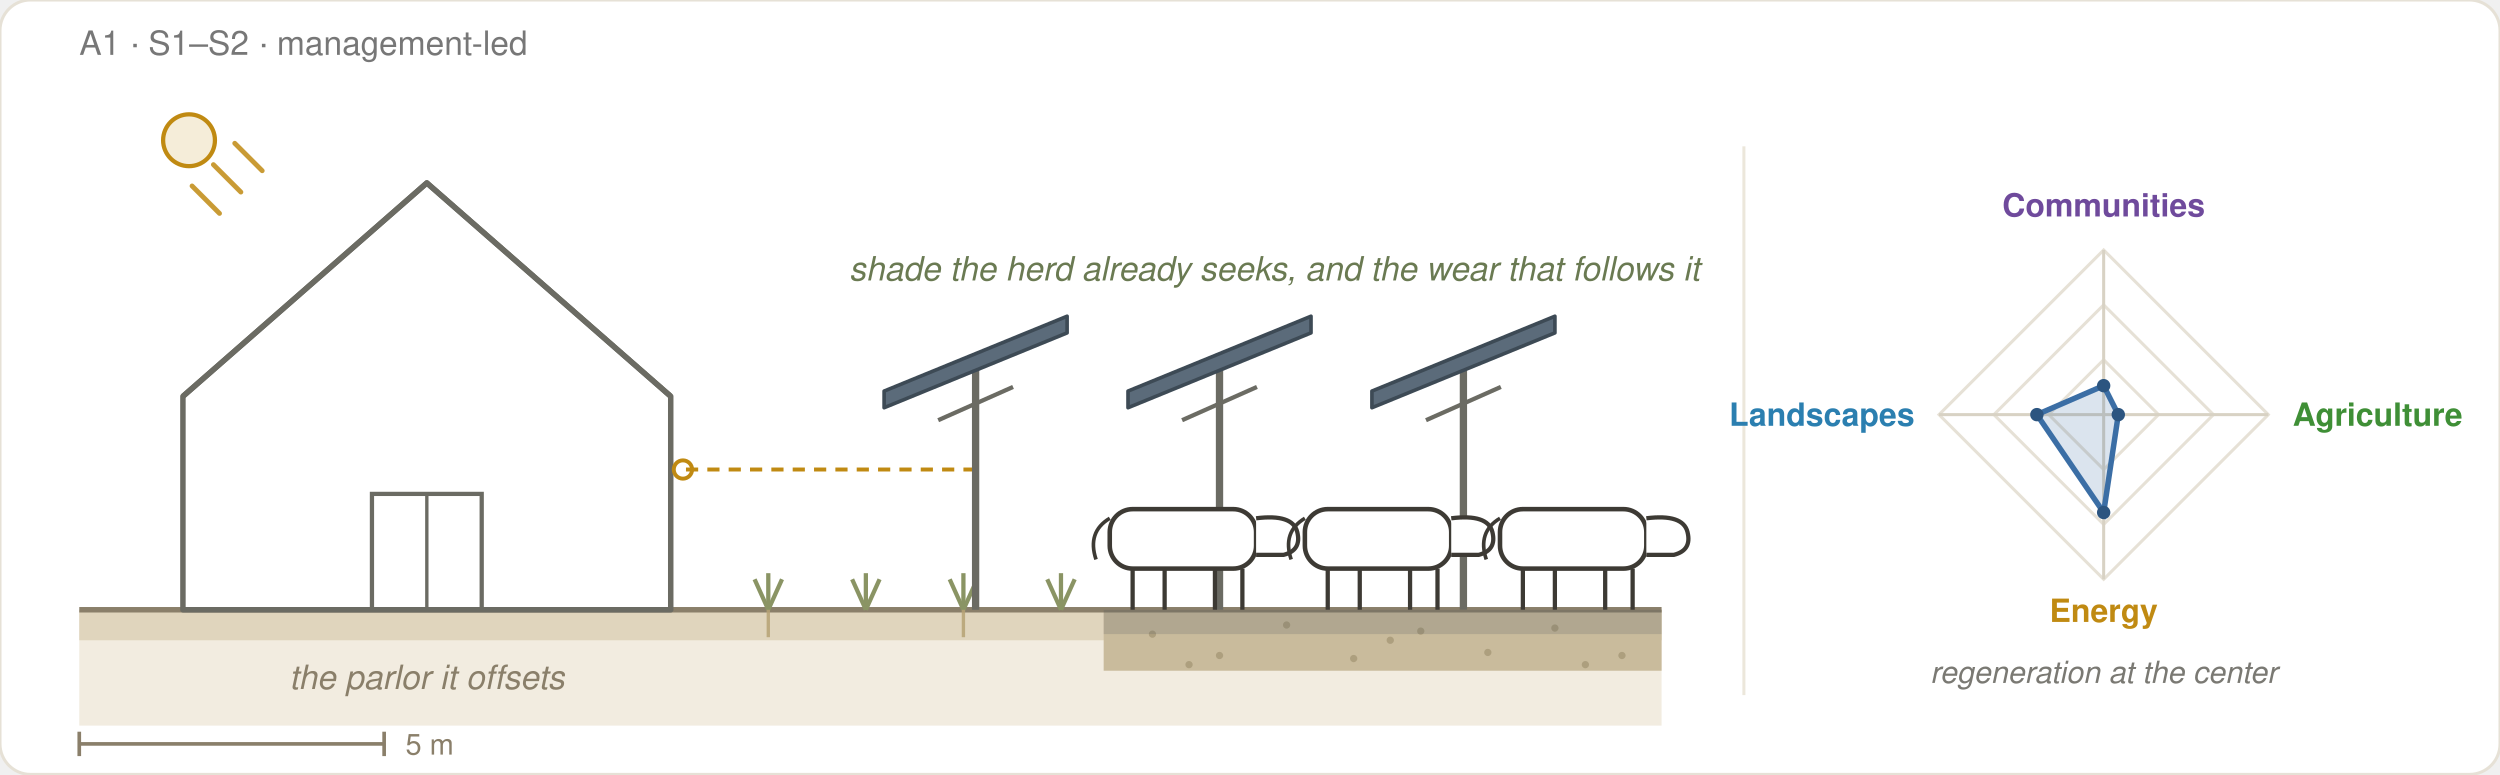
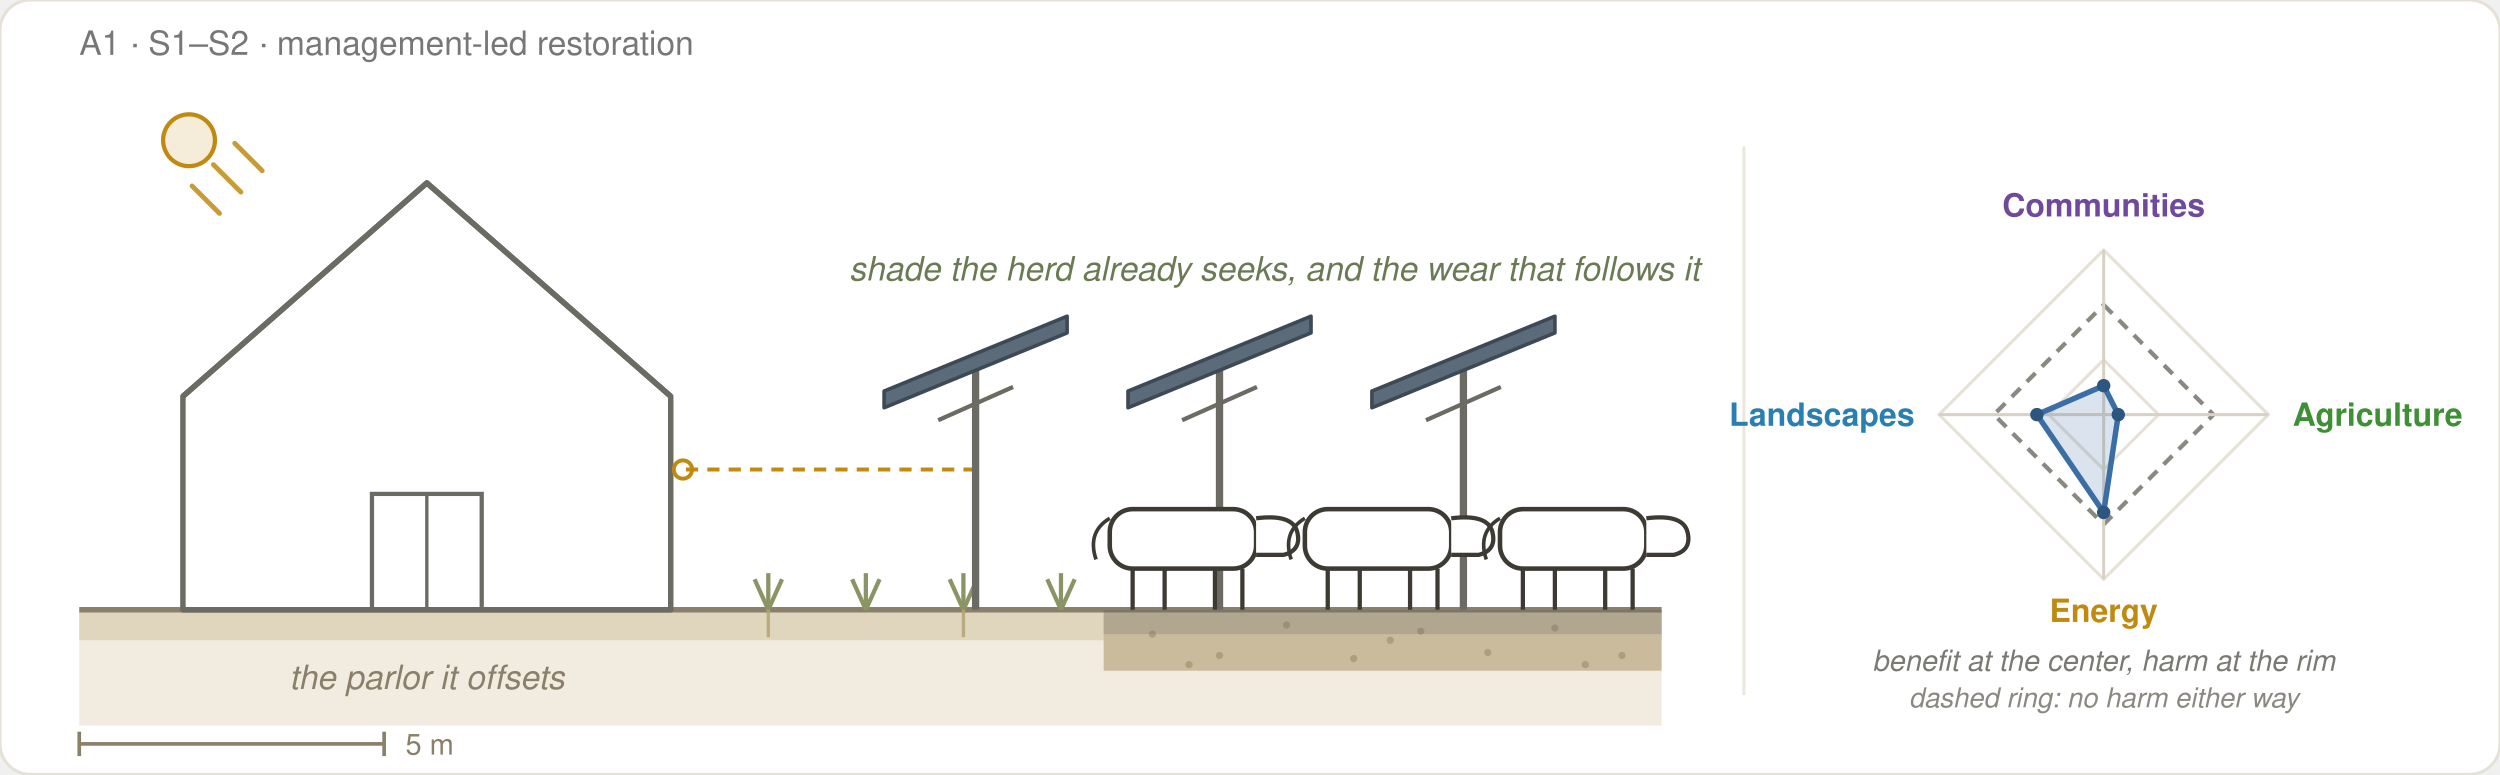
<svg xmlns="http://www.w3.org/2000/svg" viewBox="0 14 820 254" width="820" height="254" font-family="Helvetica, Arial, sans-serif" role="img">
  <defs>
    <g id="module">
      <line x1="-9" y1="16" x2="9" y2="8" stroke="#6b6b63" stroke-width="1.4" vector-effect="non-scaling-stroke" />
      <polygon points="-22,9 22,-9 22,-5 -22,13" fill="#5b6b7a" stroke="#3d4a55" stroke-width="1.2" stroke-linejoin="round" vector-effect="non-scaling-stroke" />
    </g>
    <g id="cow">
      <rect x="-16" y="-22" width="32" height="13" rx="5" fill="#ffffff" stroke="#3d3a34" stroke-width="1.5" vector-effect="non-scaling-stroke" />
      <path d="M16,-20 q8,-1 9,3 q1,4 -3,5 l-6,0" fill="#ffffff" stroke="#3d3a34" stroke-width="1.4" vector-effect="non-scaling-stroke" />
      <line x1="-11" y1="-9" x2="-11" y2="0" stroke="#3d3a34" stroke-width="1.4" vector-effect="non-scaling-stroke" />
      <line x1="-4" y1="-9" x2="-4" y2="0" stroke="#3d3a34" stroke-width="1.4" vector-effect="non-scaling-stroke" />
      <line x1="7" y1="-9" x2="7" y2="0" stroke="#3d3a34" stroke-width="1.4" vector-effect="non-scaling-stroke" />
      <line x1="13" y1="-9" x2="13" y2="0" stroke="#3d3a34" stroke-width="1.4" vector-effect="non-scaling-stroke" />
      <path d="M-16,-20 q-5,3 -3,9" fill="none" stroke="#3d3a34" stroke-width="1.2" vector-effect="non-scaling-stroke" />
    </g>
    <g id="tuft">
      <line x1="0" y1="0" x2="-4.5" y2="-10" stroke="#8a9464" stroke-width="1.4" />
      <line x1="0" y1="0" x2="0" y2="-12" stroke="#8a9464" stroke-width="1.4" />
      <line x1="0" y1="0" x2="4.5" y2="-10" stroke="#8a9464" stroke-width="1.4" />
    </g>
    <clipPath id="soilclipB">
      <path d="M26,214 L545,214 L545,252 L26,252 Z" />
    </clipPath>
  </defs>
  <rect y="14" width="820" height="254" rx="10" fill="#ffffff" stroke="#e6e1d6" />
-   <text x="26" y="32" fill="#777" font-size="11">A1 · S1–S2 · management-led</text>
+   <text x="26" y="32" fill="#777" font-size="11">A1 · S1–S2 · management-led restoration</text>
  <g stroke="#c08a12" stroke-linecap="round">
    <circle cx="62" cy="60" r="8.5" fill="#c08a12" fill-opacity="0.16" stroke-width="1.4" />
    <g stroke-width="1.6" opacity="0.85">
      <line x1="63" y1="75" x2="72" y2="84" />
      <line x1="70" y1="68" x2="79" y2="77" />
      <line x1="77" y1="61" x2="86" y2="70" />
    </g>
  </g>
  <path d="M26,214 L545,214 L545,252 L26,252 Z" fill="#f2ece0" />
  <g clip-path="url(#soilclipB)">
    <path d="M26,214 L545,214 L545,224 L26,224 Z" fill="#e0d5bd" />
    <path d="M362,214 L545,214 L545,234 L362,234 Z" fill="#c9bb9c" />
    <g fill="#a89a79" opacity="0.85">
      <circle cx="378" cy="222" r="1.2" />
      <circle cx="400" cy="229" r="1.2" />
      <circle cx="422" cy="219" r="1.2" />
      <circle cx="444" cy="230" r="1.2" />
      <circle cx="466" cy="221" r="1.2" />
      <circle cx="488" cy="228" r="1.2" />
      <circle cx="510" cy="220" r="1.2" />
      <circle cx="532" cy="229" r="1.2" />
      <circle cx="390" cy="232" r="1.2" />
      <circle cx="456" cy="224" r="1.2" />
      <circle cx="520" cy="232" r="1.2" />
    </g>
  </g>
  <path d="M26,214 L545,214" fill="none" stroke="#8a7f6a" stroke-width="1.8" />
  <polygon points="60,214 60,144 140,74 220,144 220,214" fill="#ffffff" stroke="#6b6b63" stroke-width="1.8" stroke-linejoin="round" />
  <path d="M60,144 L140,74 L220,144" fill="none" stroke="#6b6b63" stroke-width="1.8" stroke-linejoin="round" />
  <rect x="122" y="176" width="36" height="38" fill="none" stroke="#6b6b63" stroke-width="1.4" />
  <line x1="140" y1="176" x2="140" y2="214" stroke="#6b6b63" stroke-width="1.1" />
  <path d="M320,168 L240,168 L224,168" fill="none" stroke="#c08a12" stroke-width="1.3" stroke-dasharray="4 3" />
  <circle cx="224" cy="168" r="3" fill="none" stroke="#c08a12" stroke-width="1.3" />
  <g fill="#3d4a55" opacity="0.17">
    <path d="M362,214 L545,214 L545,222 L362,222 Z" />
  </g>
  <g>
    <use href="#tuft" x="252" y="214" />
    <use href="#tuft" x="284" y="214" />
    <use href="#tuft" x="316" y="214" />
    <use href="#tuft" x="348" y="214" />
  </g>
  <g stroke="#b6a274" stroke-width="1.1" opacity="0.85">
    <path d="M252,214 v9" />
    <path d="M316,214 v9" />
  </g>
  <line x1="320" y1="214" x2="320" y2="130" stroke="#6b6b63" stroke-width="2.4" />
  <use href="#module" transform="translate(320,130) scale(1.364)" />
  <line x1="400" y1="214" x2="400" y2="130" stroke="#6b6b63" stroke-width="2.4" />
  <use href="#module" transform="translate(400,130) scale(1.364)" />
  <line x1="480" y1="214" x2="480" y2="130" stroke="#6b6b63" stroke-width="2.4" />
  <use href="#module" transform="translate(480,130) scale(1.364)" />
  <use href="#cow" transform="translate(388,214) scale(1.5)" />
  <use href="#cow" transform="translate(452,214) scale(1.5)" />
  <use href="#cow" transform="translate(516,214) scale(1.5)" />
  <text x="140" y="240" fill="#8a7f6a" font-size="11" font-style="italic" text-anchor="middle">the parlor it offsets</text>
  <text x="418" y="106" fill="#6a7a52" font-size="11" font-style="italic" text-anchor="middle">shade the herd already seeks, and the wear that follows it</text>
  <g stroke="#8a7f6a" stroke-width="1.2" fill="none">
    <path d="M26,258 h100" />
    <path d="M26,254 v8" />
    <path d="M126,254 v8" />
  </g>
  <text x="133" y="261.5" fill="#8a7f6a" font-size="9.5">5 m</text>
  <line x1="572" y1="62" x2="572" y2="242" stroke="#ece7db" stroke-width="1" />
  <polygon points="690,132 708,150 690,168 672,150" fill="none" stroke="#e6e1d6" stroke-width="1" />
-   <polygon points="690,114 726,150 690,186 654,150" fill="none" stroke="#e6e1d6" stroke-width="1" />
+   <polygon points="690,114 726,150 690,186 654,150" fill="none" stroke="#8a8880" stroke-width="1.4" stroke-dasharray="4 3" />
  <polygon points="690,96 744,150 690,204 636,150" fill="none" stroke="#e6e1d6" stroke-width="1" />
  <line x1="690" y1="150" x2="690" y2="96" stroke="#d8d2c4" stroke-width="1" />
  <line x1="690" y1="150" x2="744" y2="150" stroke="#d8d2c4" stroke-width="1" />
  <line x1="690" y1="150" x2="690" y2="204" stroke="#d8d2c4" stroke-width="1" />
  <line x1="690" y1="150" x2="636" y2="150" stroke="#d8d2c4" stroke-width="1" />
  <text x="690" y="85" fill="#6f4a9c" font-size="10.5" font-weight="600" text-anchor="middle">Communities</text>
  <text x="752" y="150" fill="#3f8f36" font-size="10.5" font-weight="600" text-anchor="start" dominant-baseline="middle">Agriculture</text>
  <text x="690" y="218" fill="#c08a12" font-size="10.5" font-weight="600" text-anchor="middle">Energy</text>
  <text x="628" y="150" fill="#2b7fb0" font-size="10.5" font-weight="600" text-anchor="end" dominant-baseline="middle">Landscapes</text>
  <polygon points="690,140.5 694.8,150 690,182.1 668.1,150" fill="#3b6ea5" fill-opacity="0.18" stroke="#3b6ea5" stroke-width="1.8" />
  <circle cx="690" cy="140.5" r="2.2" fill="#2c5580" />
  <circle cx="694.8" cy="150" r="2.2" fill="#2c5580" />
  <circle cx="690" cy="182.1" r="2.2" fill="#2c5580" />
  <circle cx="668.1" cy="150" r="2.2" fill="#2c5580" />
-   <text x="690" y="238" fill="#7a7973" font-size="10" font-style="italic" text-anchor="middle">regeneration at the center</text>
+   <text x="690" y="234" fill="#7a7973" font-size="9.5" font-style="italic" text-anchor="middle">benefit at the center, harm at the rim</text>
+   <text x="690" y="246" fill="#8a8880" font-size="9" font-style="italic" text-anchor="middle">dashed ring: no harm either way</text>
</svg>
